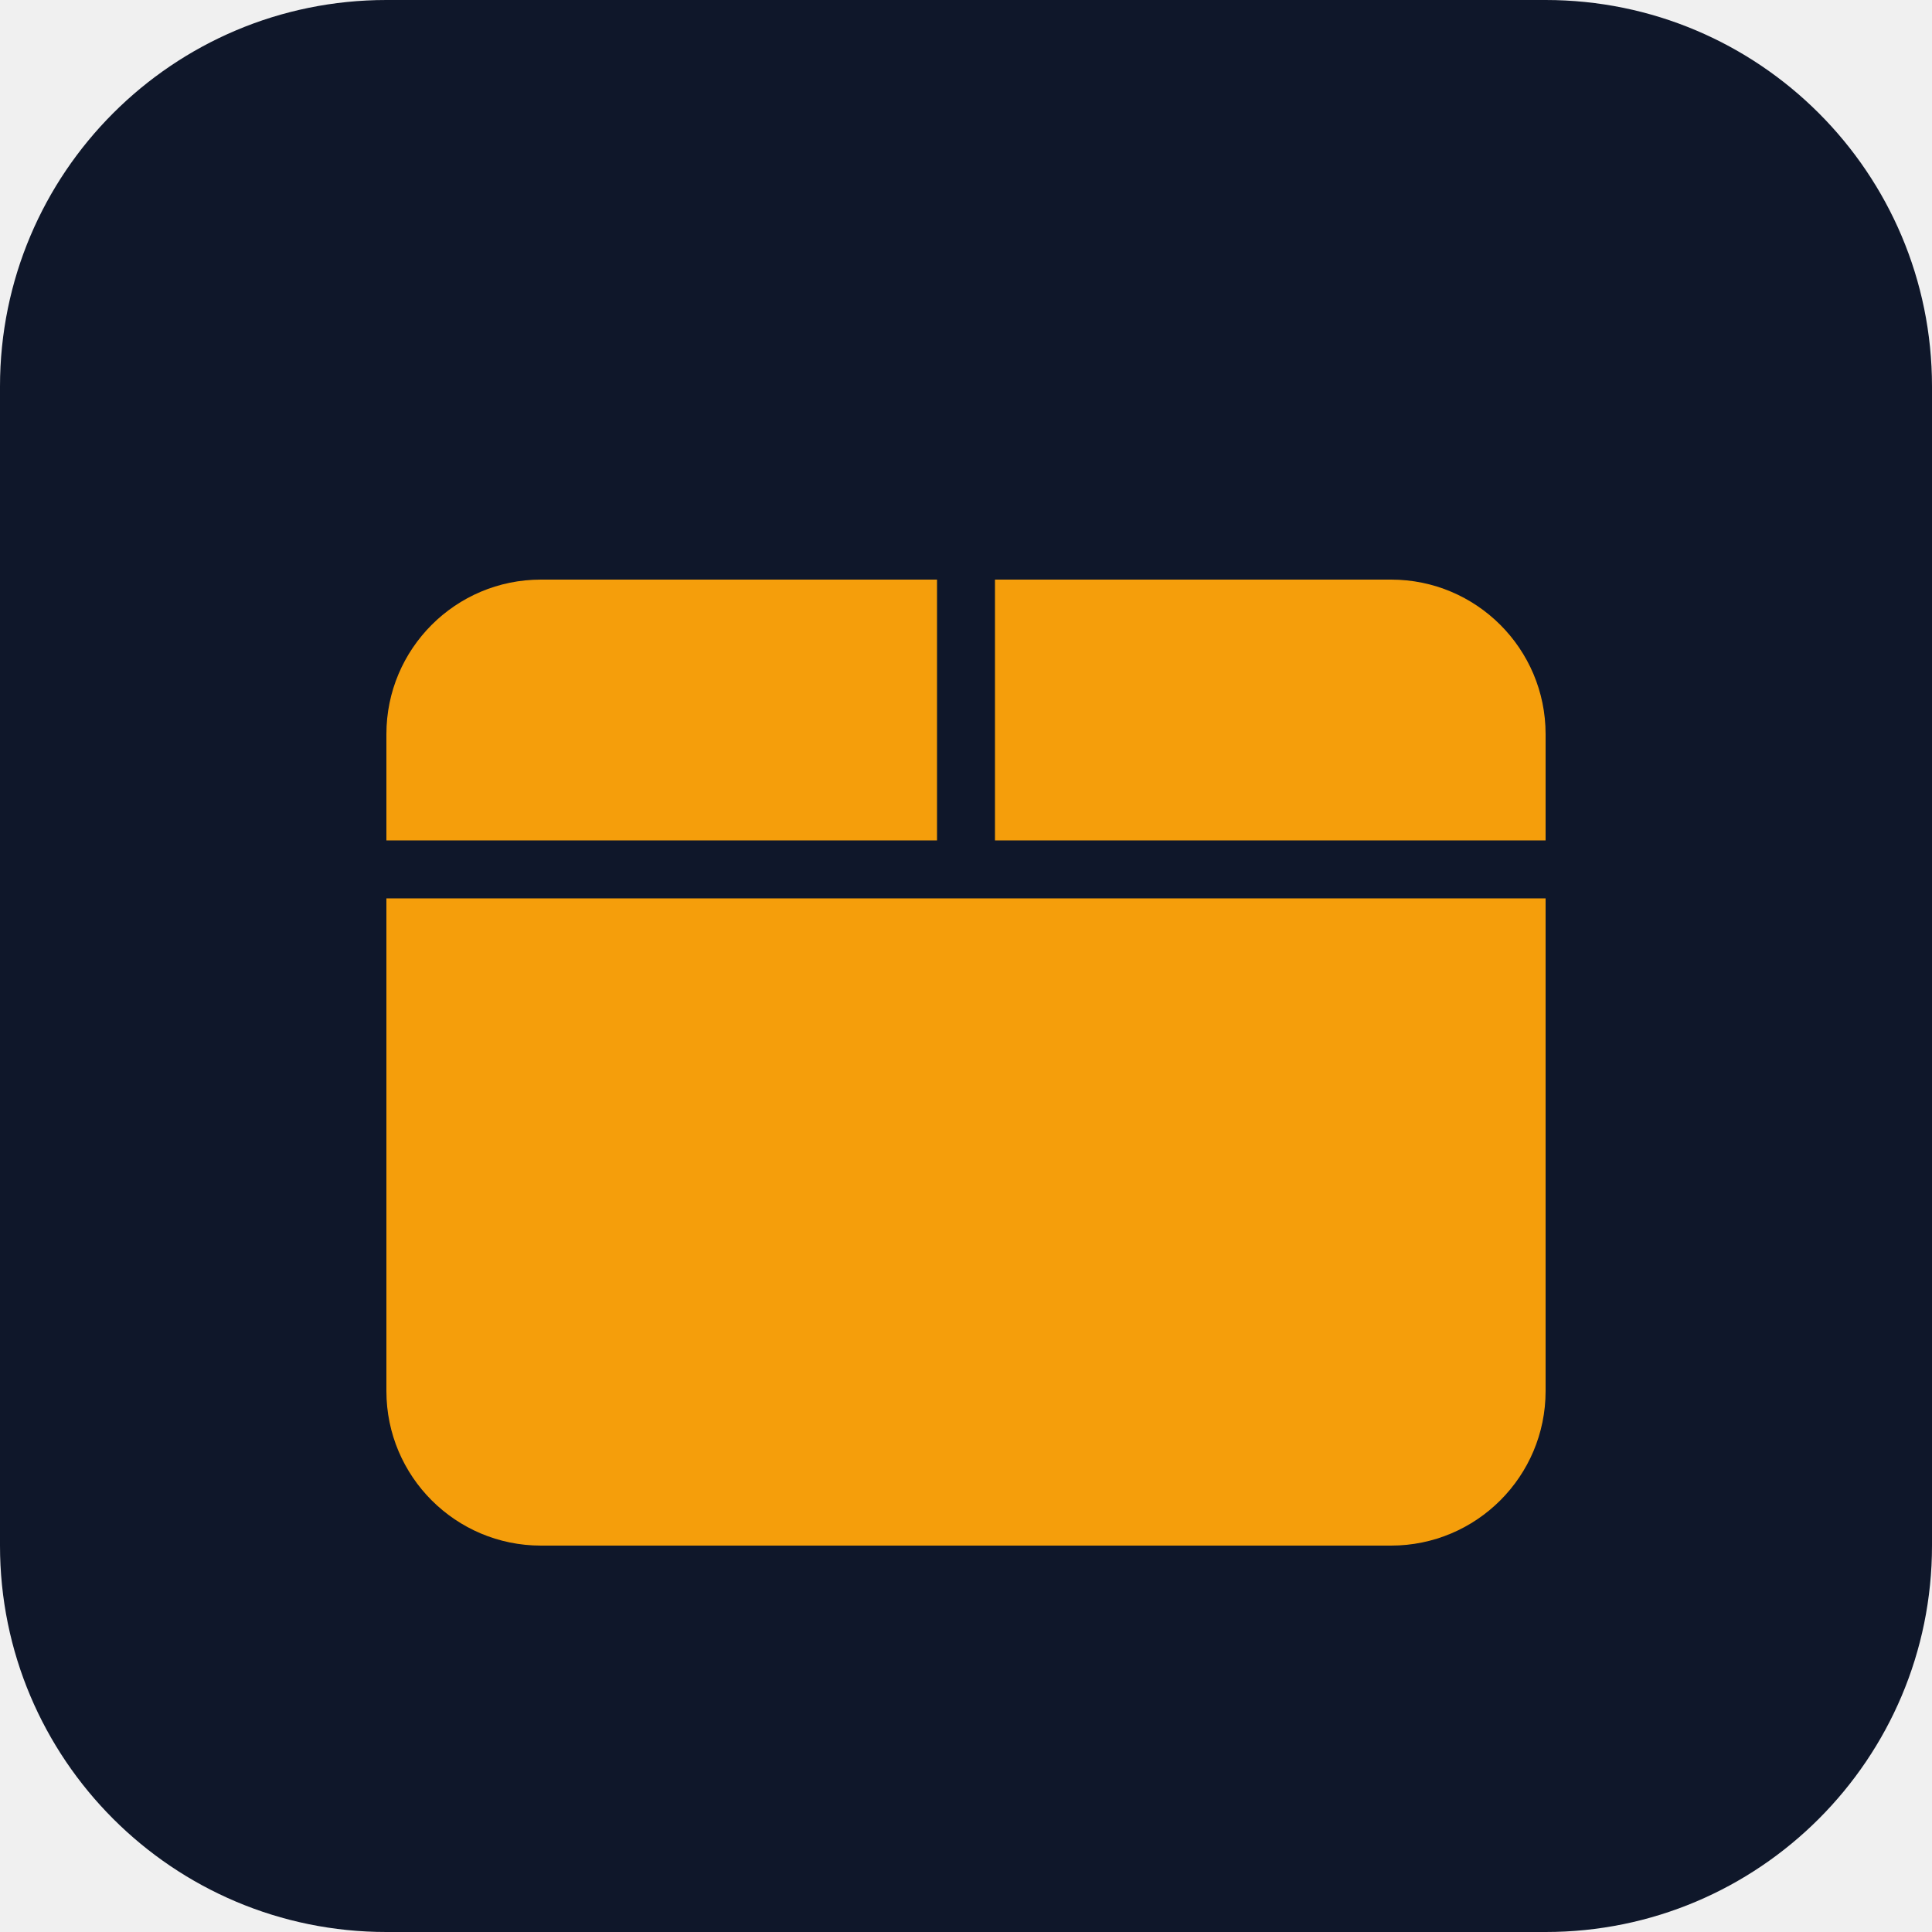
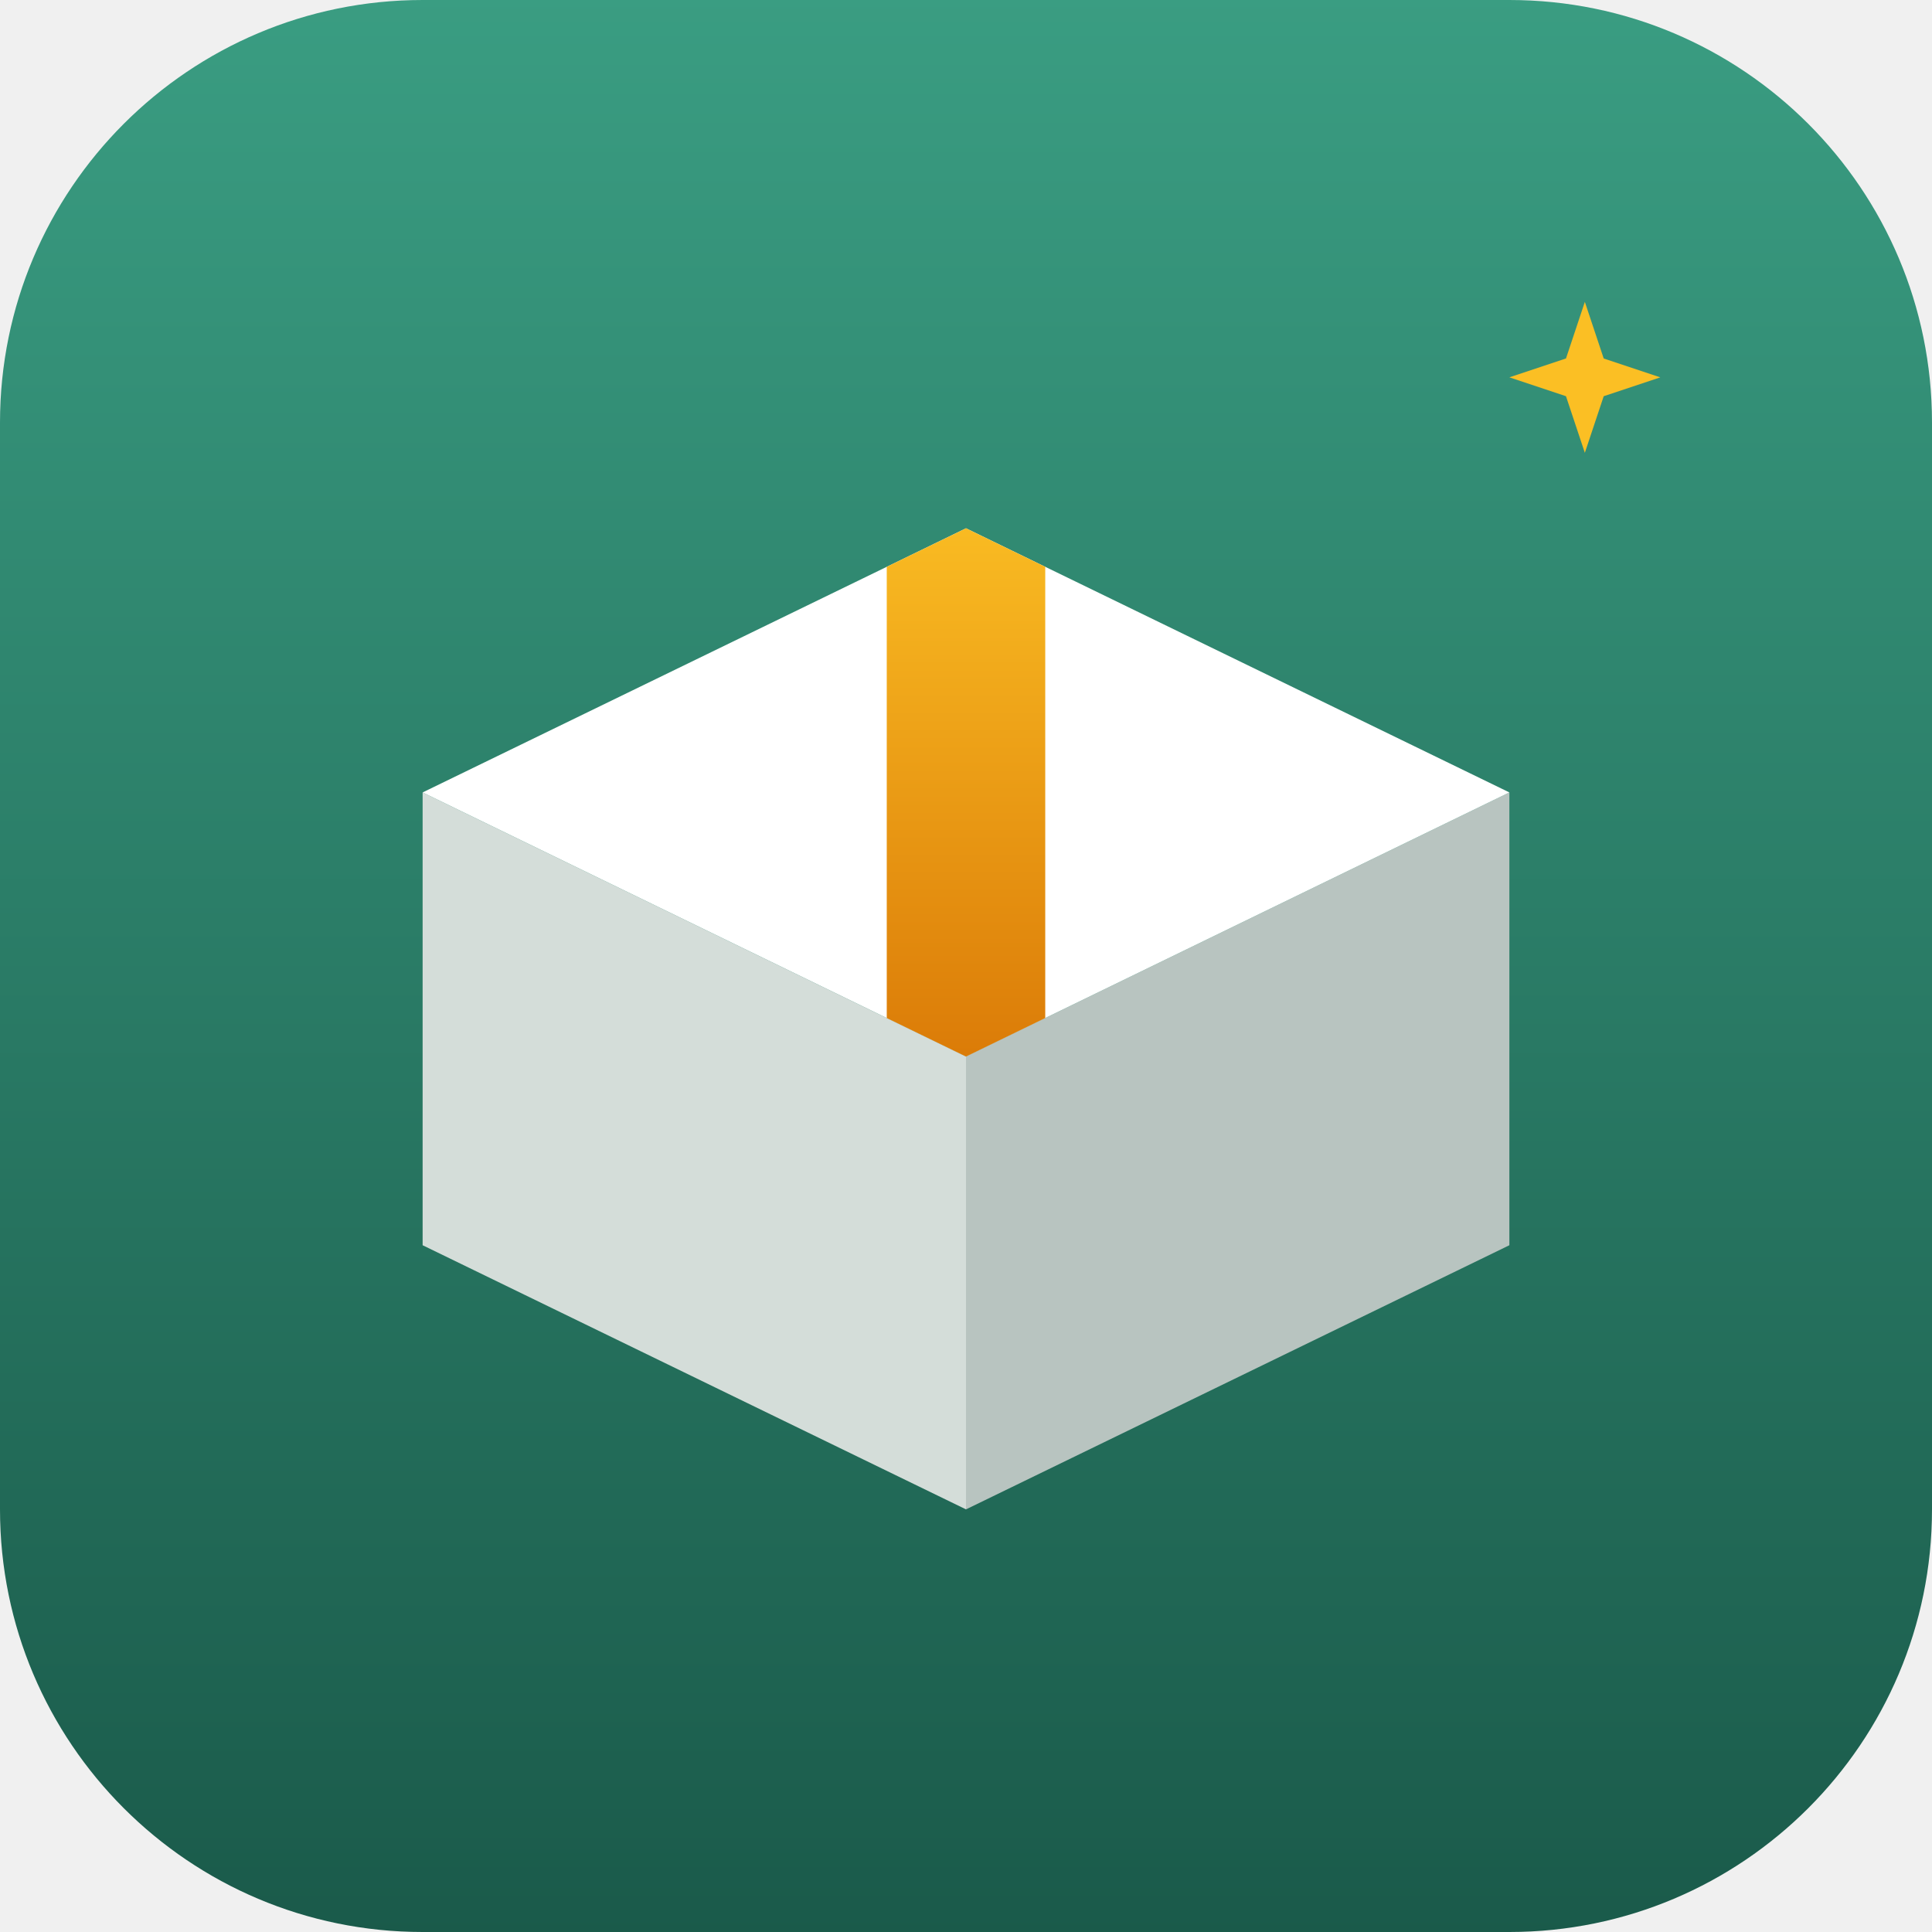
- <svg xmlns="http://www.w3.org/2000/svg" viewBox="0 0 100 100" width="100" height="100">
-   <rect width="100" height="100" rx="20" fill="#0F172A" />
-   <rect x="20" y="30" width="60" height="50" rx="8" fill="#f59e0b" />
-   <path d="M 20 45 L 80 45" stroke="#0F172A" stroke-width="3" />
-   <path d="M 50 30 L 50 45" stroke="#0F172A" stroke-width="3" />
+ <svg xmlns="http://www.w3.org/2000/svg" viewBox="0 0 512 512">
+   <defs>
+     <linearGradient id="b" x1="0" y1="0" x2="0" y2="1">
+       <stop offset="0%" stop-color="#3a9d82" />
+       <stop offset="100%" stop-color="#1a5a4a" />
+     </linearGradient>
+     <linearGradient id="t" x1="0" y1="0" x2="0" y2="1">
+       <stop offset="0%" stop-color="#fbbf24" />
+       <stop offset="100%" stop-color="#d97706" />
+     </linearGradient>
+     <clipPath id="c">
+       <polygon points="256,140 400,210 256,280 112,210" />
+     </clipPath>
+   </defs>
+   <rect width="512" height="512" rx="112" fill="url(#b)" />
+   <polygon points="112,210 256,280 256,400 112,330" fill="#d4ddd9" />
+   <polygon points="400,210 256,280 256,400 400,330" fill="#b8c4c0" />
+   <polygon points="256,140 400,210 256,280 112,210" fill="#ffffff" />
+   <g clip-path="url(#c)">
+     <rect x="235" y="130" width="42" height="160" fill="url(#t)" />
+   </g>
+   <polygon points="420,80 425,95 440,100 425,105 420,120 415,105 400,100 415,95" fill="#fbbf24" />
</svg>
